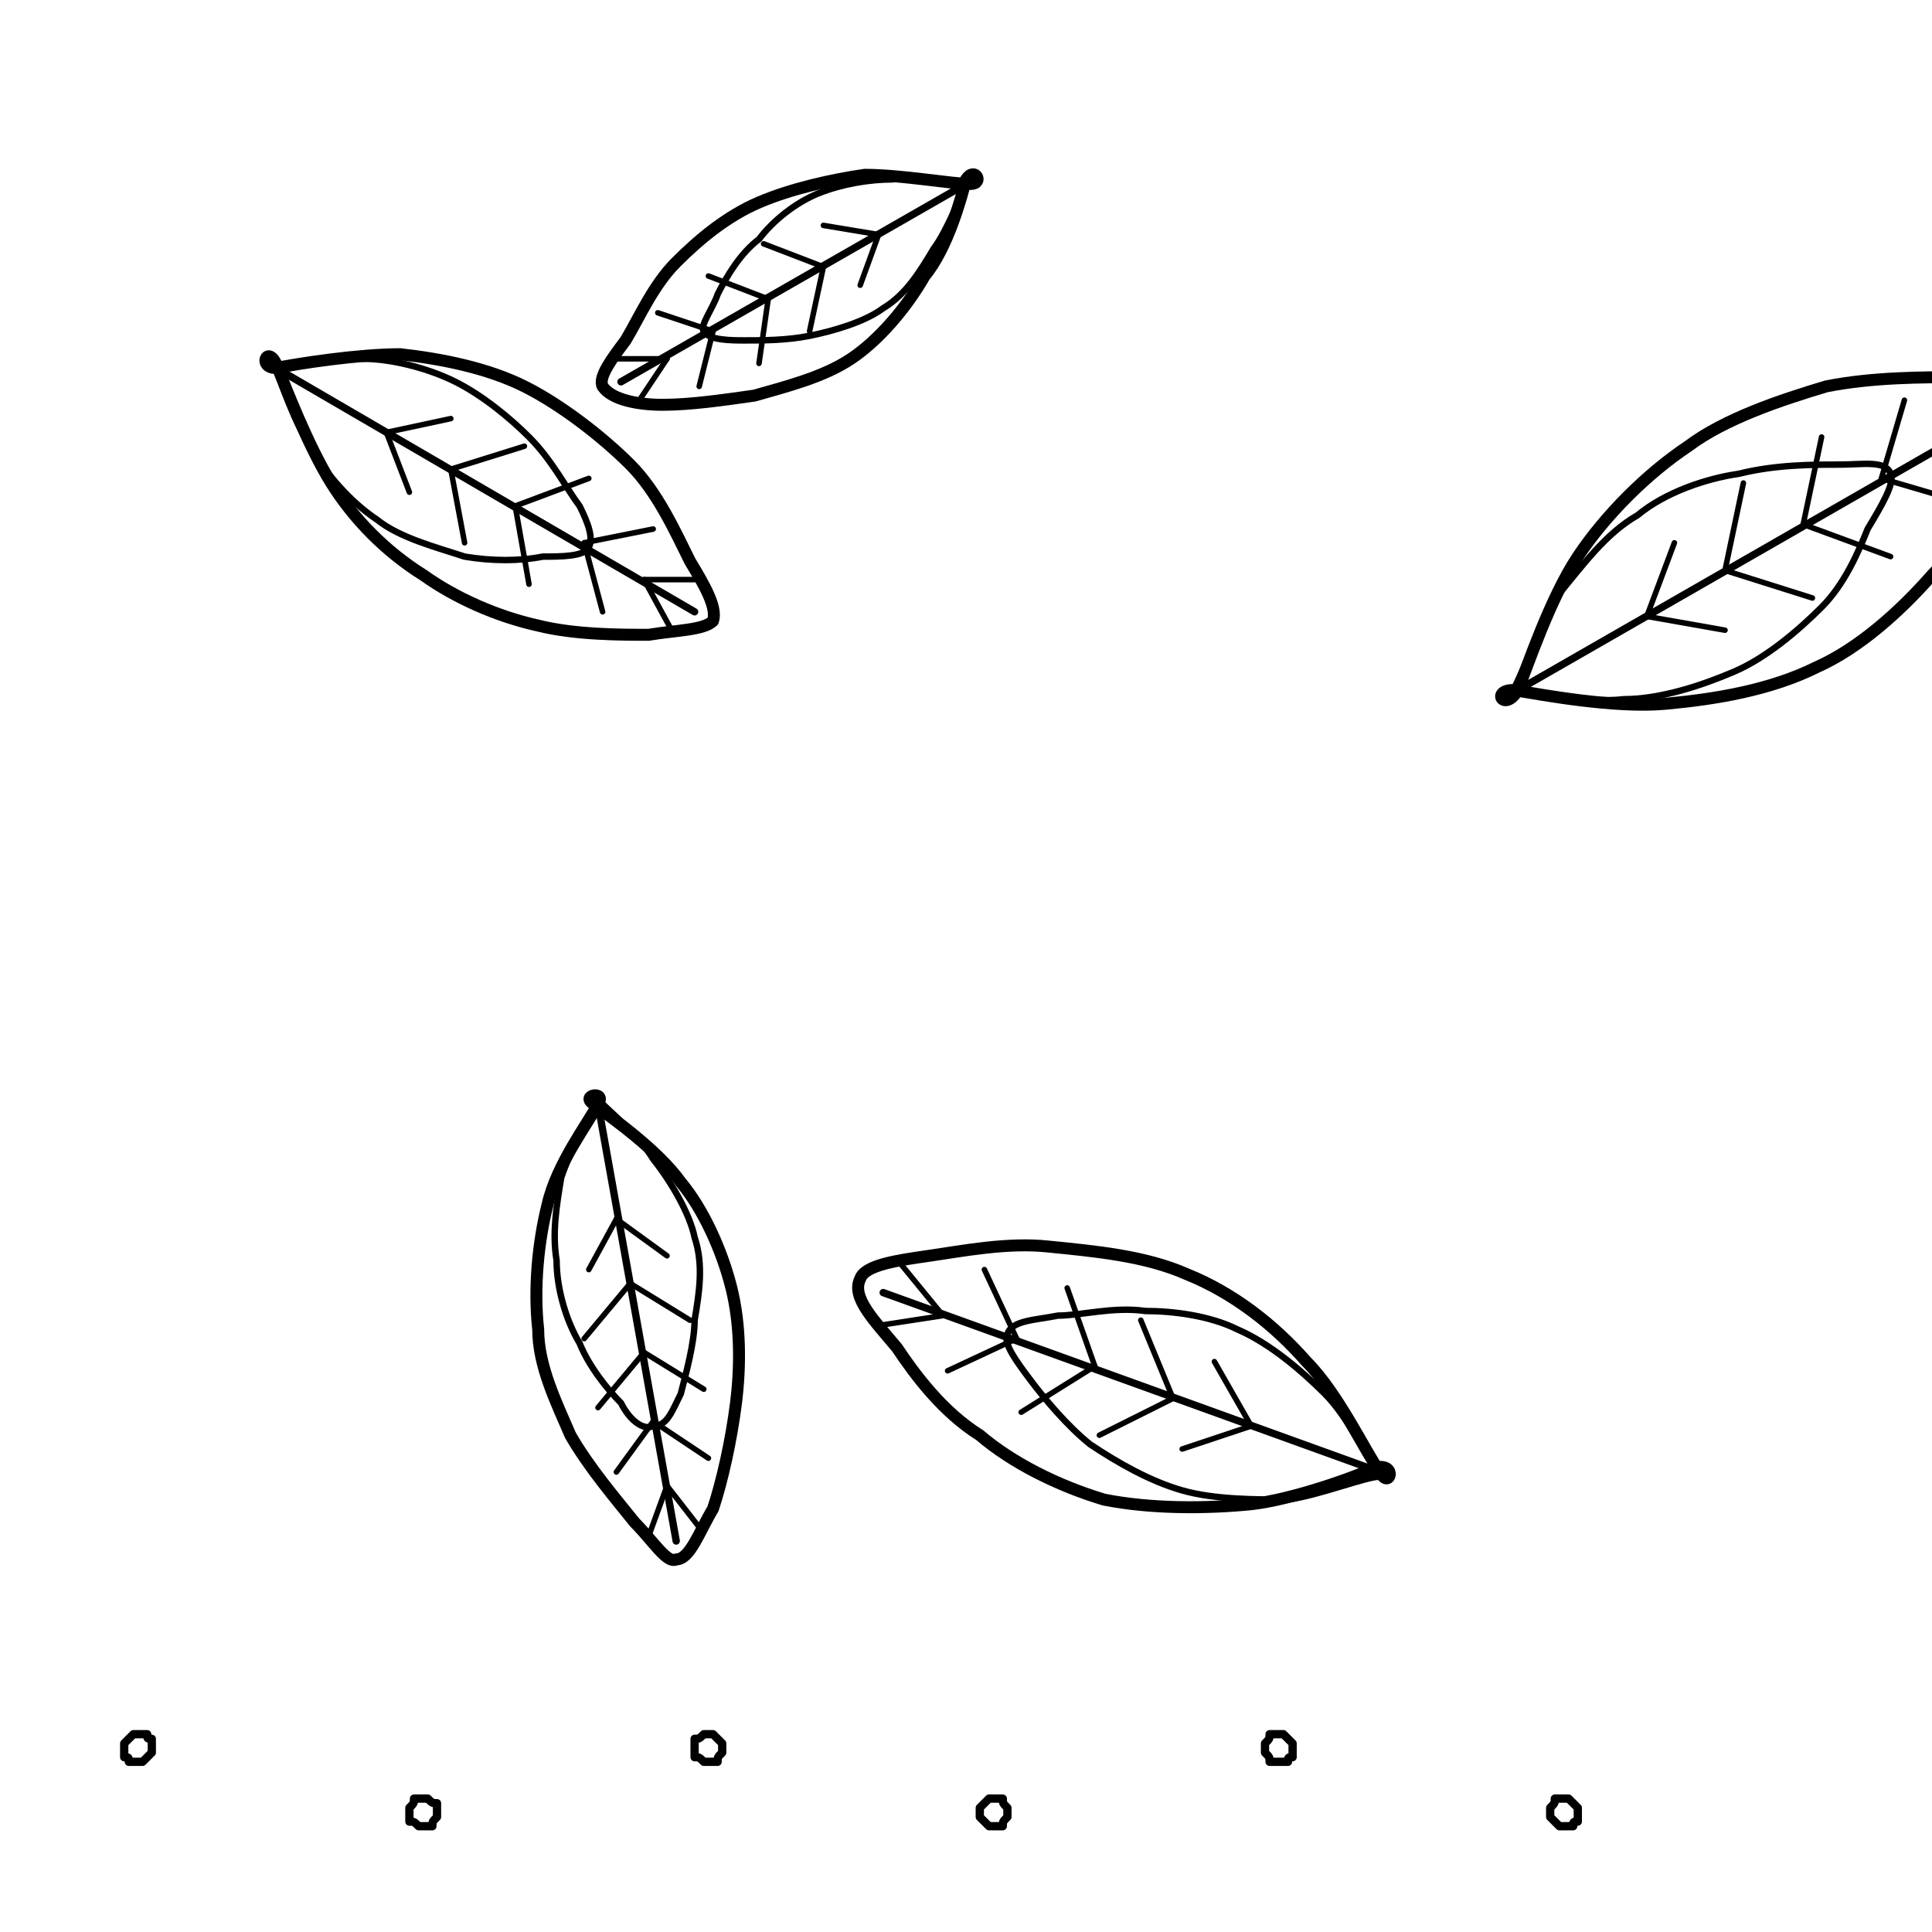
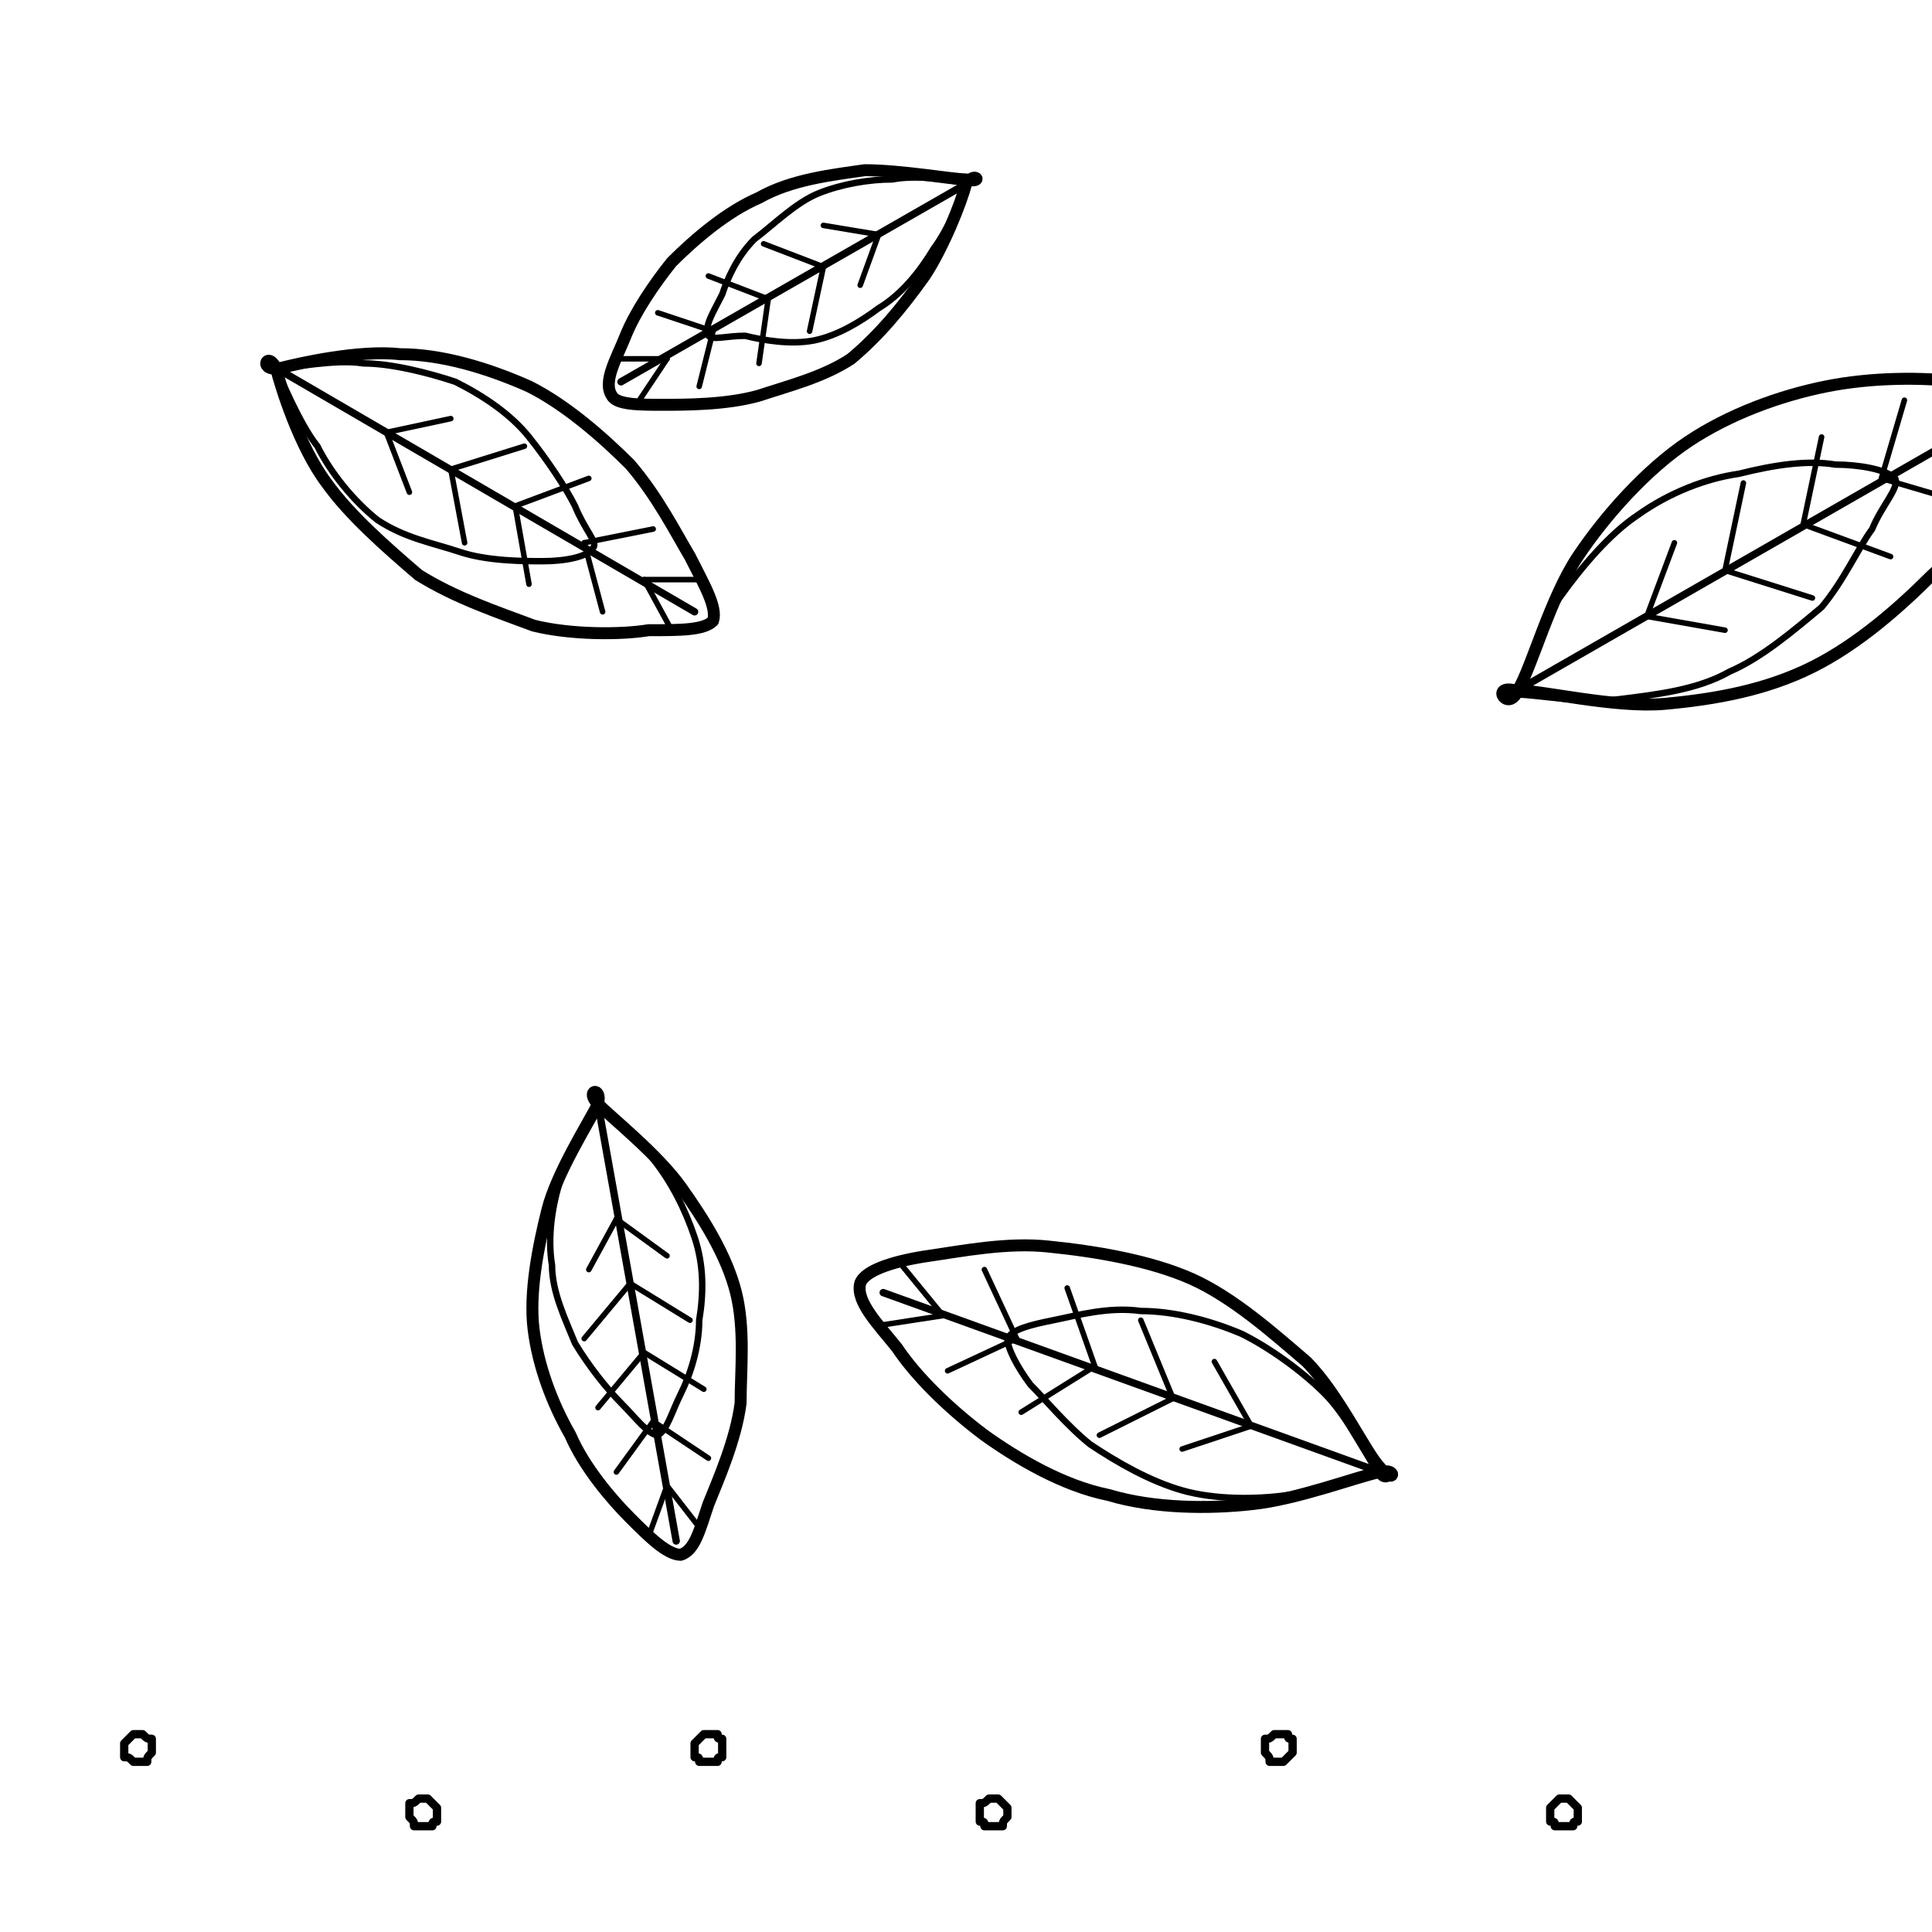
<svg xmlns="http://www.w3.org/2000/svg" viewBox="0 0 420 420" fill="none" stroke="currentColor" stroke-linecap="round" stroke-linejoin="round" aria-hidden="true" focusable="false">
-   <path d="M60 80C65 79 78 77 87 77C96 78 106 80 114 84C122 88 131 95 137 101C143 107 147 116 150 122C153 127 156 132 155 135C153 137 147 137 141 138C135 138 125 138 117 136C108 134 99 130 92 125C84 120 77 113 72 105C67 97 62 84 60 79C58 75 56 80 60 80Z" stroke-width="2.6" />
-   <path d="M60 80C63 79 72 77 79 78C85 78 93 80 99 83C105 86 111 91 115 95C120 100 123 106 126 110C128 114 129 117 128 119C127 121 122 121 118 121C113 122 107 122 101 121C95 119 87 117 82 113C76 109 71 103 68 98C64 92 61 83 60 80C58 77 57 80 60 80Z" stroke-width="1.4" />
+   <path d="M61 80C65 79 78 76 87 77C96 77 106 80 115 84C123 88 131 95 137 101C143 108 147 116 150 121C153 127 156 132 155 135C153 137 148 137 141 137C135 138 124 138 116 136C108 133 99 130 91 125C84 119 76 112 71 105C65 97 61 84 60 80C58 76 56 81 61 80Z" stroke-width="2.6" />
+   <path d="M60 80C64 80 73 78 79 79C85 79 93 81 99 83C105 86 111 90 115 95C119 100 123 106 125 110C127 115 130 118 129 119C128 121 123 122 118 122C114 122 106 122 100 120C94 118 88 117 82 113C77 109 72 103 69 97C65 92 61 82 60 80C58 77 57 80 60 80Z" stroke-width="1.4" />
  <line x1="60" y1="80" x2="151" y2="133" stroke-width="1.6" />
  <line x1="84" y1="94" x2="98" y2="91" stroke-width="1.2" />
  <line x1="84" y1="94" x2="89" y2="107" stroke-width="1.2" />
  <line x1="98" y1="102" x2="114" y2="97" stroke-width="1.2" />
  <line x1="98" y1="102" x2="101" y2="118" stroke-width="1.2" />
  <line x1="112" y1="110" x2="128" y2="104" stroke-width="1.2" />
  <line x1="112" y1="110" x2="115" y2="127" stroke-width="1.2" />
  <line x1="127" y1="118" x2="142" y2="115" stroke-width="1.2" />
  <line x1="127" y1="118" x2="131" y2="133" stroke-width="1.2" />
  <line x1="140" y1="126" x2="153" y2="126" stroke-width="1.2" />
  <line x1="140" y1="126" x2="146" y2="137" stroke-width="1.2" />
-   <path d="M210 39C209 43 206 54 201 60C197 67 191 74 185 78C179 82 171 84 164 86C157 87 150 88 144 88C139 88 133 87 131 84C130 82 133 78 136 74C139 69 142 62 147 57C152 52 158 47 165 44C172 41 181 39 188 38C196 38 207 40 211 40C214 40 212 36 210 39Z" stroke-width="2.6" />
-   <path d="M210 40C209 42 206 50 203 54C200 59 197 64 192 67C188 70 181 72 176 73C171 74 166 74 162 74C159 74 154 74 153 72C152 71 155 67 156 64C158 60 161 55 165 52C168 48 173 44 178 42C183 40 189 39 194 39C200 38 208 40 210 40C213 41 211 37 210 40Z" stroke-width="1.4" />
+   <path d="M210 40C209 44 205 54 201 60C196 67 191 73 185 78C179 82 171 84 165 86C158 88 149 88 144 88C139 88 134 88 133 86C131 83 134 78 136 73C138 68 142 62 146 57C151 52 158 46 165 43C172 39 181 38 188 37C196 37 207 39 210 39C214 40 212 37 210 40Z" stroke-width="2.6" />
+   <path d="M210 40C209 43 206 50 203 54C200 59 196 64 191 67C187 70 182 73 177 74C172 75 166 74 162 73C158 73 155 74 154 73C153 71 155 68 157 64C158 61 160 56 164 52C168 49 173 44 178 42C183 40 189 39 194 39C199 38 207 39 210 40C212 40 211 38 210 40Z" stroke-width="1.4" />
  <line x1="210" y1="40" x2="135" y2="83" stroke-width="1.6" />
  <line x1="191" y1="51" x2="187" y2="62" stroke-width="1.2" />
  <line x1="191" y1="51" x2="179" y2="49" stroke-width="1.2" />
  <line x1="179" y1="58" x2="176" y2="72" stroke-width="1.2" />
  <line x1="179" y1="58" x2="166" y2="53" stroke-width="1.2" />
  <line x1="167" y1="65" x2="165" y2="79" stroke-width="1.2" />
  <line x1="167" y1="65" x2="154" y2="60" stroke-width="1.2" />
  <line x1="155" y1="72" x2="152" y2="84" stroke-width="1.2" />
  <line x1="155" y1="72" x2="143" y2="68" stroke-width="1.2" />
  <line x1="145" y1="78" x2="139" y2="87" stroke-width="1.2" />
  <line x1="145" y1="78" x2="134" y2="78" stroke-width="1.2" />
-   <path d="M330 150C332 145 337 130 343 121C349 112 358 103 367 97C375 91 387 87 397 84C407 82 418 82 426 82C434 82 441 82 443 85C445 88 440 94 436 101C433 107 427 118 420 125C413 133 404 141 395 145C385 150 373 152 362 153C351 154 335 151 329 150C324 150 327 155 330 150Z" stroke-width="2.6" />
-   <path d="M329 150C331 146 335 136 339 129C344 123 349 116 356 112C362 107 371 104 378 103C386 101 394 101 400 101C405 101 410 100 411 103C412 105 409 110 406 115C404 120 401 127 396 132C391 137 384 143 377 146C370 149 361 152 353 152C345 153 334 150 330 150C326 150 328 153 329 150Z" stroke-width="1.4" />
+   <path d="M330 150C333 145 337 130 343 121C349 112 358 102 367 96C376 90 387 86 397 84C407 82 418 82 426 83C433 83 440 83 442 86C444 89 441 95 437 101C433 108 428 118 420 125C413 132 404 140 394 145C384 150 373 152 362 153C351 154 335 150 329 150C324 149 328 155 330 150Z" stroke-width="2.6" />
+   <path d="M330 150C332 146 335 136 339 130C344 123 350 116 356 112C363 107 371 104 378 103C386 101 393 100 399 101C404 101 410 102 412 104C413 106 409 110 407 115C404 119 401 126 396 132C390 137 383 143 376 146C369 150 360 151 352 152C344 153 334 151 330 151C327 150 329 153 330 150Z" stroke-width="1.4" />
  <line x1="330" y1="150" x2="438" y2="88" stroke-width="1.6" />
  <line x1="358" y1="134" x2="364" y2="118" stroke-width="1.2" />
  <line x1="358" y1="134" x2="375" y2="137" stroke-width="1.2" />
  <line x1="375" y1="124" x2="379" y2="105" stroke-width="1.2" />
  <line x1="375" y1="124" x2="394" y2="130" stroke-width="1.2" />
  <line x1="392" y1="114" x2="396" y2="95" stroke-width="1.2" />
  <line x1="392" y1="114" x2="411" y2="121" stroke-width="1.2" />
  <line x1="409" y1="104" x2="414" y2="87" stroke-width="1.2" />
  <line x1="409" y1="104" x2="426" y2="109" stroke-width="1.2" />
  <line x1="425" y1="95" x2="432" y2="82" stroke-width="1.2" />
  <line x1="425" y1="95" x2="440" y2="95" stroke-width="1.2" />
-   <path d="M129 240C133 243 143 250 148 257C153 263 157 272 159 280C161 288 161 297 160 305C159 313 157 322 155 328C152 333 150 339 147 339C145 340 142 335 138 331C134 326 128 319 124 312C121 305 117 297 117 289C116 280 117 270 119 262C121 253 128 244 130 240C132 237 126 238 129 240Z" stroke-width="2.6" />
-   <path d="M131 240C133 242 139 247 142 252C146 257 150 264 151 269C153 275 152 281 151 287C151 292 149 299 148 303C146 307 145 310 142 310C140 311 137 309 135 305C132 302 128 297 126 292C123 287 121 280 121 274C120 268 121 262 122 256C124 250 128 243 130 240C131 238 129 238 131 240Z" stroke-width="1.4" />
+   <path d="M130 240C133 243 143 251 148 258C153 265 158 273 160 281C162 289 161 298 161 305C160 313 156 322 154 327C152 333 151 337 148 338C145 338 141 334 137 330C133 326 127 319 124 312C120 305 117 297 116 289C115 281 117 271 119 263C121 255 128 244 130 240C131 236 127 237 130 240Z" stroke-width="2.6" />
+   <path d="M130 240C132 242 139 247 142 252C146 257 149 263 151 269C153 275 153 281 152 287C152 293 150 299 148 303C146 307 145 311 143 312C141 312 138 308 135 305C132 302 128 297 125 292C123 287 120 281 120 275C119 269 120 262 122 256C124 250 129 243 130 241C132 238 128 238 130 240Z" stroke-width="1.4" />
  <line x1="130" y1="240" x2="147" y2="335" stroke-width="1.6" />
  <line x1="134" y1="265" x2="145" y2="273" stroke-width="1.2" />
  <line x1="134" y1="265" x2="128" y2="276" stroke-width="1.2" />
  <line x1="137" y1="279" x2="150" y2="287" stroke-width="1.2" />
  <line x1="137" y1="279" x2="127" y2="291" stroke-width="1.2" />
  <line x1="140" y1="294" x2="153" y2="302" stroke-width="1.2" />
  <line x1="140" y1="294" x2="130" y2="306" stroke-width="1.2" />
  <line x1="142" y1="309" x2="154" y2="317" stroke-width="1.2" />
  <line x1="142" y1="309" x2="134" y2="320" stroke-width="1.2" />
  <line x1="145" y1="323" x2="152" y2="332" stroke-width="1.2" />
  <line x1="145" y1="323" x2="141" y2="334" stroke-width="1.2" />
-   <path d="M299 319C295 321 281 326 272 327C262 328 250 328 240 326C230 323 220 318 213 312C205 307 199 299 195 293C190 287 185 282 187 278C188 275 195 274 202 273C209 272 219 270 228 271C238 272 249 273 258 277C268 281 277 288 284 296C291 303 297 316 300 320C302 324 304 318 299 319Z" stroke-width="2.6" />
-   <path d="M300 321C297 321 287 325 280 326C273 326 264 326 257 324C250 322 243 318 237 314C232 310 227 304 224 300C221 296 218 292 219 290C220 287 225 287 230 286C235 286 242 284 249 285C255 285 263 286 269 289C276 292 283 298 288 303C293 308 298 318 300 321C302 323 303 320 300 321Z" stroke-width="1.4" />
+   <path d="M300 320C295 321 282 326 272 327C263 328 251 328 241 325C231 323 221 317 214 312C206 306 199 299 195 293C191 288 186 283 187 279C188 276 195 274 202 273C209 272 219 270 228 271C238 272 250 274 259 278C268 282 277 290 284 296C291 303 297 316 300 319C303 323 304 319 300 320Z" stroke-width="2.6" />
+   <path d="M301 320C297 321 287 325 280 325C273 326 264 326 257 324C250 322 243 318 237 314C232 310 227 304 224 301C221 297 219 293 219 291C220 289 224 288 229 287C234 286 241 284 248 285C255 285 263 287 270 290C276 293 283 298 288 303C293 308 298 318 300 321C302 323 304 319 301 320Z" stroke-width="1.4" />
  <line x1="300" y1="320" x2="192" y2="281" stroke-width="1.6" />
  <line x1="272" y1="310" x2="257" y2="315" stroke-width="1.2" />
  <line x1="272" y1="310" x2="264" y2="296" stroke-width="1.2" />
  <line x1="255" y1="304" x2="239" y2="312" stroke-width="1.2" />
  <line x1="255" y1="304" x2="248" y2="287" stroke-width="1.2" />
  <line x1="238" y1="297" x2="222" y2="307" stroke-width="1.2" />
  <line x1="238" y1="297" x2="232" y2="280" stroke-width="1.2" />
  <line x1="221" y1="291" x2="206" y2="298" stroke-width="1.2" />
  <line x1="221" y1="291" x2="214" y2="276" stroke-width="1.2" />
  <line x1="205" y1="286" x2="192" y2="288" stroke-width="1.2" />
  <line x1="205" y1="286" x2="196" y2="275" stroke-width="1.2" />
-   <path d="M33 380C33 381 33 381 33 381C32 382 32 382 31 383C31 383 30 383 30 383C29 383 29 383 28 383C28 382 28 382 27 382C27 381 27 381 27 380C27 380 27 379 27 379C28 378 28 378 29 377C29 377 30 377 30 377C31 377 31 377 32 377C32 378 32 378 33 378C33 379 33 380 33 380Z" stroke-width="1.8" />
-   <path d="M95 394C95 394 95 395 95 395C94 396 94 396 94 397C93 397 92 397 92 397C91 397 91 397 91 397C90 396 90 396 89 396C89 395 89 394 89 394C89 393 89 393 89 393C90 392 90 392 90 391C91 391 92 391 92 391C93 391 93 391 93 391C94 392 94 392 95 392C95 393 95 394 95 394Z" stroke-width="1.8" />
-   <path d="M157 380C157 380 157 381 157 381C156 382 156 382 156 383C155 383 154 383 154 383C153 383 153 383 153 383C152 382 152 382 151 382C151 381 151 381 151 380C151 380 151 379 151 378C152 378 152 378 153 377C153 377 154 377 154 377C155 377 155 377 155 377C156 378 156 378 157 379C157 379 157 379 157 380Z" stroke-width="1.8" />
-   <path d="M219 394C219 394 219 395 219 395C218 396 218 396 218 397C217 397 217 397 216 397C215 397 215 397 215 397C214 396 214 396 213 395C213 395 213 394 213 394C213 393 213 393 213 393C214 392 214 392 215 391C215 391 216 391 216 391C217 391 217 391 218 391C218 392 218 392 219 393C219 393 219 393 219 394Z" stroke-width="1.8" />
-   <path d="M281 380C281 381 281 381 281 382C280 382 280 382 280 383C279 383 279 383 278 383C278 383 277 383 276 383C276 382 276 382 275 381C275 381 275 381 275 380C275 380 275 379 275 379C276 378 276 378 276 377C277 377 277 377 278 377C278 377 279 377 279 377C280 378 280 378 281 379C281 379 281 380 281 380Z" stroke-width="1.8" />
-   <path d="M343 394C343 395 343 395 343 396C342 396 342 396 342 397C341 397 341 397 340 397C340 397 339 397 339 397C338 396 338 396 337 395C337 395 337 395 337 394C337 394 337 393 337 393C338 392 338 392 338 391C339 391 339 391 340 391C340 391 341 391 341 391C342 392 342 392 343 393C343 393 343 394 343 394Z" stroke-width="1.8" />
+   <path d="M33 380C33 380 33 381 33 381C32 382 32 382 32 383C31 383 31 383 30 383C30 383 29 383 29 383C28 382 28 382 27 382C27 381 27 381 27 380C27 380 27 379 27 379C28 378 28 378 29 377C29 377 29 377 30 377C30 377 31 377 31 377C32 378 32 378 33 378C33 379 33 379 33 380Z" stroke-width="1.8" />
+   <path d="M95 394C95 394 95 395 95 396C94 396 94 396 94 397C93 397 92 397 92 397C91 397 91 397 90 397C90 396 90 396 89 395C89 395 89 395 89 394C89 393 89 393 89 392C90 392 90 392 91 391C91 391 91 391 92 391C92 391 93 391 93 391C94 392 94 392 95 393C95 393 95 393 95 394Z" stroke-width="1.8" />
+   <path d="M157 380C157 380 157 381 157 382C156 382 156 382 156 383C155 383 155 383 154 383C153 383 153 383 152 383C152 382 152 382 151 382C151 381 151 381 151 380C151 380 151 379 151 379C152 378 152 378 153 377C153 377 153 377 154 377C154 377 155 377 156 377C156 378 156 378 157 378C157 379 157 379 157 380Z" stroke-width="1.8" />
+   <path d="M219 394C219 394 219 395 219 395C218 396 218 396 218 397C217 397 217 397 216 397C216 397 215 397 214 397C214 396 214 396 213 396C213 395 213 395 213 394C213 394 213 393 213 392C214 392 214 392 215 391C215 391 216 391 216 391C217 391 217 391 217 391C218 392 218 392 219 393C219 393 219 393 219 394Z" stroke-width="1.8" />
+   <path d="M281 380C281 380 281 381 281 381C280 382 280 382 279 383C279 383 279 383 278 383C278 383 277 383 276 383C276 382 276 382 275 381C275 381 275 380 275 380C275 379 275 379 275 378C276 378 276 378 277 377C277 377 277 377 278 377C279 377 279 377 280 377C280 378 280 378 281 378C281 379 281 379 281 380Z" stroke-width="1.8" />
+   <path d="M343 394C343 395 343 395 343 396C342 396 342 396 342 397C341 397 340 397 340 397C339 397 339 397 338 397C338 396 338 396 337 396C337 395 337 394 337 394C337 393 337 393 337 393C338 392 338 392 339 391C339 391 340 391 340 391C341 391 341 391 341 391C342 392 342 392 343 393C343 393 343 394 343 394Z" stroke-width="1.8" />
</svg>
